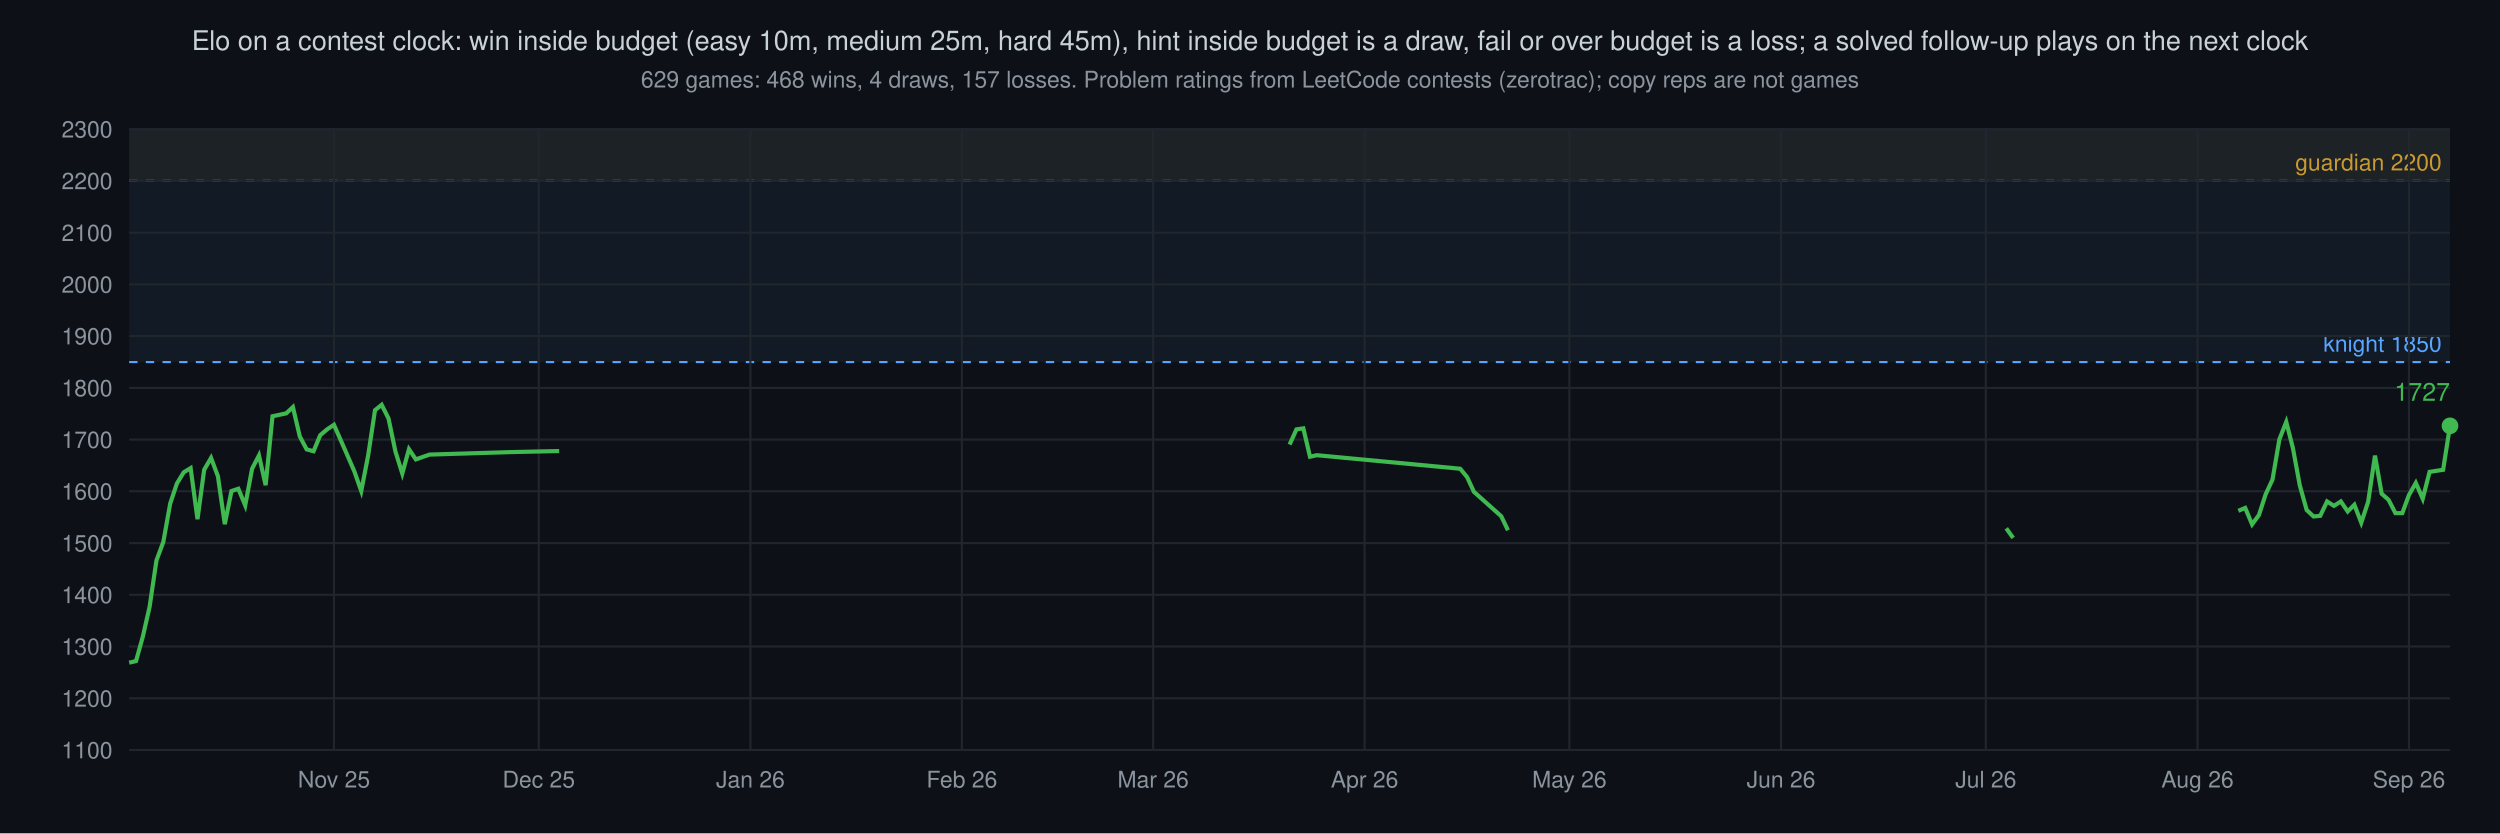
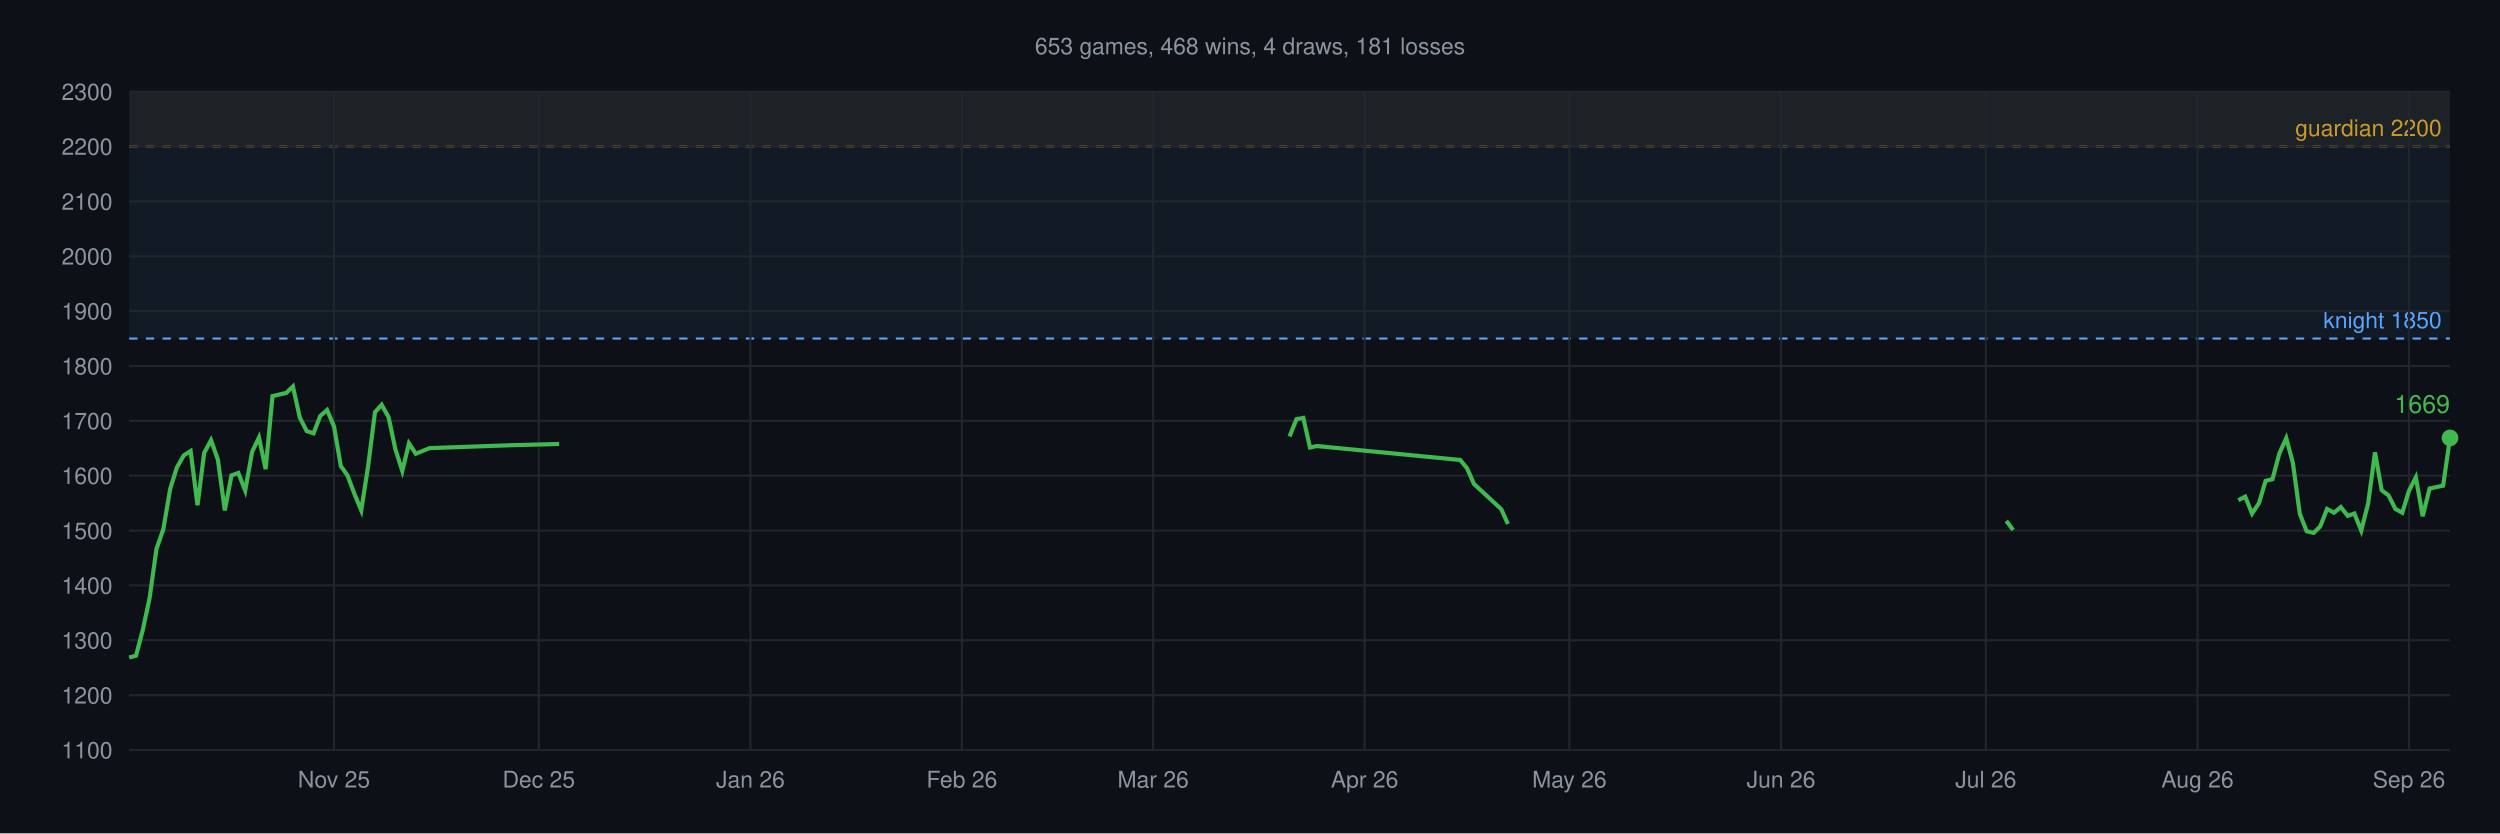
<svg xmlns="http://www.w3.org/2000/svg" viewBox="0 0 1200 400" font-family="Helvetica,sans-serif">
  <rect width="1200" height="400" fill="#0d1117" />
-   <text x="600" y="24" text-anchor="middle" font-size="13" fill="#c9d1d9">Elo on a contest clock: win inside budget (easy 10m, medium 25m, hard 45m), hint inside budget is a draw, fail or over budget is a loss; a solved follow-up plays on the next clock</text>
-   <text x="600" y="42" text-anchor="middle" font-size="11" fill="#8b949e">629 games: 468 wins, 4 draws, 157 losses. Problem ratings from LeetCode contests (zerotrac); copy reps are not games</text>
-   <rect x="62" y="62" width="1114" height="24.8" fill="#d29922" fill-opacity="0.06" />
-   <line x1="62" y1="86.8" x2="1176" y2="86.8" stroke="#d29922" stroke-width="1" stroke-dasharray="4 4" />
-   <text x="1172" y="81.8" text-anchor="end" font-size="11" fill="#d29922">guardian 2200</text>
-   <rect x="62" y="62" width="1114" height="111.8" fill="#58a6ff" fill-opacity="0.06" />
-   <line x1="62" y1="173.8" x2="1176" y2="173.8" stroke="#58a6ff" stroke-width="1" stroke-dasharray="4 4" />
-   <text x="1172" y="168.8" text-anchor="end" font-size="11" fill="#58a6ff">knight 1850</text>
+   <text x="600" y="26" text-anchor="middle" font-size="11" fill="#8b949e">653 games, 468 wins, 4 draws, 181 losses</text>
+   <rect x="62" y="44" width="1114" height="26.3" fill="#d29922" fill-opacity="0.06" />
+   <line x1="62" y1="70.3" x2="1176" y2="70.3" stroke="#d29922" stroke-width="1" stroke-dasharray="4 4" />
+   <text x="1172" y="65.3" text-anchor="end" font-size="11" fill="#d29922">guardian 2200</text>
+   <rect x="62" y="44" width="1114" height="118.5" fill="#58a6ff" fill-opacity="0.06" />
+   <line x1="62" y1="162.5" x2="1176" y2="162.5" stroke="#58a6ff" stroke-width="1" stroke-dasharray="4 4" />
+   <text x="1172" y="157.5" text-anchor="end" font-size="11" fill="#58a6ff">knight 1850</text>
  <line x1="62" y1="360.0" x2="1176" y2="360.0" stroke="#21262d" stroke-width="1" />
  <text x="54" y="364.0" text-anchor="end" font-size="11" fill="#8b949e">1100</text>
-   <line x1="62" y1="335.2" x2="1176" y2="335.2" stroke="#21262d" stroke-width="1" />
-   <text x="54" y="339.2" text-anchor="end" font-size="11" fill="#8b949e">1200</text>
-   <line x1="62" y1="310.3" x2="1176" y2="310.3" stroke="#21262d" stroke-width="1" />
-   <text x="54" y="314.3" text-anchor="end" font-size="11" fill="#8b949e">1300</text>
-   <line x1="62" y1="285.5" x2="1176" y2="285.5" stroke="#21262d" stroke-width="1" />
-   <text x="54" y="289.5" text-anchor="end" font-size="11" fill="#8b949e">1400</text>
-   <line x1="62" y1="260.7" x2="1176" y2="260.7" stroke="#21262d" stroke-width="1" />
-   <text x="54" y="264.7" text-anchor="end" font-size="11" fill="#8b949e">1500</text>
-   <line x1="62" y1="235.8" x2="1176" y2="235.8" stroke="#21262d" stroke-width="1" />
-   <text x="54" y="239.8" text-anchor="end" font-size="11" fill="#8b949e">1600</text>
-   <line x1="62" y1="211.0" x2="1176" y2="211.0" stroke="#21262d" stroke-width="1" />
-   <text x="54" y="215.0" text-anchor="end" font-size="11" fill="#8b949e">1700</text>
-   <line x1="62" y1="186.2" x2="1176" y2="186.2" stroke="#21262d" stroke-width="1" />
-   <text x="54" y="190.2" text-anchor="end" font-size="11" fill="#8b949e">1800</text>
-   <line x1="62" y1="161.3" x2="1176" y2="161.3" stroke="#21262d" stroke-width="1" />
-   <text x="54" y="165.3" text-anchor="end" font-size="11" fill="#8b949e">1900</text>
-   <line x1="62" y1="136.5" x2="1176" y2="136.5" stroke="#21262d" stroke-width="1" />
-   <text x="54" y="140.5" text-anchor="end" font-size="11" fill="#8b949e">2000</text>
-   <line x1="62" y1="111.7" x2="1176" y2="111.7" stroke="#21262d" stroke-width="1" />
-   <text x="54" y="115.7" text-anchor="end" font-size="11" fill="#8b949e">2100</text>
-   <line x1="62" y1="86.8" x2="1176" y2="86.8" stroke="#21262d" stroke-width="1" />
-   <text x="54" y="90.8" text-anchor="end" font-size="11" fill="#8b949e">2200</text>
-   <line x1="62" y1="62.0" x2="1176" y2="62.0" stroke="#21262d" stroke-width="1" />
-   <text x="54" y="66.0" text-anchor="end" font-size="11" fill="#8b949e">2300</text>
-   <line x1="160.3" y1="62" x2="160.3" y2="360" stroke="#21262d" stroke-width="1" />
+   <line x1="62" y1="333.7" x2="1176" y2="333.7" stroke="#21262d" stroke-width="1" />
+   <text x="54" y="337.7" text-anchor="end" font-size="11" fill="#8b949e">1200</text>
+   <line x1="62" y1="307.3" x2="1176" y2="307.3" stroke="#21262d" stroke-width="1" />
+   <text x="54" y="311.3" text-anchor="end" font-size="11" fill="#8b949e">1300</text>
+   <line x1="62" y1="281.0" x2="1176" y2="281.0" stroke="#21262d" stroke-width="1" />
+   <text x="54" y="285.0" text-anchor="end" font-size="11" fill="#8b949e">1400</text>
+   <line x1="62" y1="254.7" x2="1176" y2="254.7" stroke="#21262d" stroke-width="1" />
+   <text x="54" y="258.7" text-anchor="end" font-size="11" fill="#8b949e">1500</text>
+   <line x1="62" y1="228.3" x2="1176" y2="228.3" stroke="#21262d" stroke-width="1" />
+   <text x="54" y="232.3" text-anchor="end" font-size="11" fill="#8b949e">1600</text>
+   <line x1="62" y1="202.0" x2="1176" y2="202.0" stroke="#21262d" stroke-width="1" />
+   <text x="54" y="206.0" text-anchor="end" font-size="11" fill="#8b949e">1700</text>
+   <line x1="62" y1="175.7" x2="1176" y2="175.7" stroke="#21262d" stroke-width="1" />
+   <text x="54" y="179.7" text-anchor="end" font-size="11" fill="#8b949e">1800</text>
+   <line x1="62" y1="149.3" x2="1176" y2="149.3" stroke="#21262d" stroke-width="1" />
+   <text x="54" y="153.3" text-anchor="end" font-size="11" fill="#8b949e">1900</text>
+   <line x1="62" y1="123.0" x2="1176" y2="123.0" stroke="#21262d" stroke-width="1" />
+   <text x="54" y="127.0" text-anchor="end" font-size="11" fill="#8b949e">2000</text>
+   <line x1="62" y1="96.7" x2="1176" y2="96.7" stroke="#21262d" stroke-width="1" />
+   <text x="54" y="100.7" text-anchor="end" font-size="11" fill="#8b949e">2100</text>
+   <line x1="62" y1="70.3" x2="1176" y2="70.3" stroke="#21262d" stroke-width="1" />
+   <text x="54" y="74.3" text-anchor="end" font-size="11" fill="#8b949e">2200</text>
+   <line x1="62" y1="44.0" x2="1176" y2="44.0" stroke="#21262d" stroke-width="1" />
+   <text x="54" y="48.0" text-anchor="end" font-size="11" fill="#8b949e">2300</text>
+   <line x1="160.3" y1="44" x2="160.3" y2="360" stroke="#21262d" stroke-width="1" />
  <text x="160.3" y="378" text-anchor="middle" font-size="11" fill="#8b949e">Nov 25</text>
-   <line x1="258.6" y1="62" x2="258.6" y2="360" stroke="#21262d" stroke-width="1" />
+   <line x1="258.6" y1="44" x2="258.6" y2="360" stroke="#21262d" stroke-width="1" />
  <text x="258.6" y="378" text-anchor="middle" font-size="11" fill="#8b949e">Dec 25</text>
-   <line x1="360.2" y1="62" x2="360.2" y2="360" stroke="#21262d" stroke-width="1" />
+   <line x1="360.2" y1="44" x2="360.2" y2="360" stroke="#21262d" stroke-width="1" />
  <text x="360.2" y="378" text-anchor="middle" font-size="11" fill="#8b949e">Jan 26</text>
-   <line x1="461.7" y1="62" x2="461.7" y2="360" stroke="#21262d" stroke-width="1" />
+   <line x1="461.7" y1="44" x2="461.7" y2="360" stroke="#21262d" stroke-width="1" />
  <text x="461.7" y="378" text-anchor="middle" font-size="11" fill="#8b949e">Feb 26</text>
-   <line x1="553.5" y1="62" x2="553.5" y2="360" stroke="#21262d" stroke-width="1" />
+   <line x1="553.5" y1="44" x2="553.5" y2="360" stroke="#21262d" stroke-width="1" />
  <text x="553.5" y="378" text-anchor="middle" font-size="11" fill="#8b949e">Mar 26</text>
-   <line x1="655.0" y1="62" x2="655.0" y2="360" stroke="#21262d" stroke-width="1" />
+   <line x1="655.0" y1="44" x2="655.0" y2="360" stroke="#21262d" stroke-width="1" />
  <text x="655.0" y="378" text-anchor="middle" font-size="11" fill="#8b949e">Apr 26</text>
-   <line x1="753.3" y1="62" x2="753.3" y2="360" stroke="#21262d" stroke-width="1" />
+   <line x1="753.3" y1="44" x2="753.3" y2="360" stroke="#21262d" stroke-width="1" />
  <text x="753.3" y="378" text-anchor="middle" font-size="11" fill="#8b949e">May 26</text>
-   <line x1="854.9" y1="62" x2="854.9" y2="360" stroke="#21262d" stroke-width="1" />
+   <line x1="854.9" y1="44" x2="854.9" y2="360" stroke="#21262d" stroke-width="1" />
  <text x="854.9" y="378" text-anchor="middle" font-size="11" fill="#8b949e">Jun 26</text>
-   <line x1="953.2" y1="62" x2="953.2" y2="360" stroke="#21262d" stroke-width="1" />
+   <line x1="953.2" y1="44" x2="953.2" y2="360" stroke="#21262d" stroke-width="1" />
  <text x="953.2" y="378" text-anchor="middle" font-size="11" fill="#8b949e">Jul 26</text>
-   <line x1="1054.8" y1="62" x2="1054.8" y2="360" stroke="#21262d" stroke-width="1" />
+   <line x1="1054.8" y1="44" x2="1054.8" y2="360" stroke="#21262d" stroke-width="1" />
  <text x="1054.8" y="378" text-anchor="middle" font-size="11" fill="#8b949e">Aug 26</text>
-   <line x1="1156.3" y1="62" x2="1156.3" y2="360" stroke="#21262d" stroke-width="1" />
+   <line x1="1156.3" y1="44" x2="1156.3" y2="360" stroke="#21262d" stroke-width="1" />
  <text x="1156.3" y="378" text-anchor="middle" font-size="11" fill="#8b949e">Sep 26</text>
-   <polyline points="62.0,318.1 65.3,317.3 68.6,305.4 71.8,291.3 75.1,269.0 78.4,260.1 81.7,241.7 84.9,232.1 88.2,226.7 91.5,224.7 94.8,249.2 98.0,225.5 101.3,219.8 104.6,228.6 107.9,251.6 111.1,235.7 114.4,234.6 117.7,242.6 121.0,225.0 124.3,218.6 127.5,232.9 130.8,199.8 137.4,198.4 140.6,195.4 143.9,209.5 147.2,215.7 150.5,216.6 153.7,208.9 157.0,206.1 160.3,203.9 163.6,211.4 166.8,218.7 170.1,226.3 173.4,235.7 176.7,218.7 180.0,196.9 183.2,194.3 186.5,200.9 189.8,216.7 193.1,227.3 196.3,215.6 199.6,220.5 206.2,218.2 245.5,217.0 268.4,216.5" fill="none" stroke="#3fb950" stroke-width="2" />
-   <polyline points="619.0,213.4 622.3,206.1 625.6,205.6 628.8,219.2 632.1,218.5 700.9,225.0 704.2,229.0 707.5,236.1 720.6,247.8 723.8,254.5" fill="none" stroke="#3fb950" stroke-width="2" />
-   <polyline points="963.0,253.6 966.3,258.2" fill="none" stroke="#3fb950" stroke-width="2" />
-   <polyline points="1074.4,245.2 1077.7,243.8 1081.0,251.7 1084.3,247.2 1087.5,237.3 1090.8,230.2 1094.1,210.9 1097.4,202.5 1100.6,215.1 1103.9,233.0 1107.2,244.8 1110.5,247.9 1113.7,247.6 1117.0,240.7 1120.3,242.8 1123.6,240.7 1126.9,245.5 1130.1,242.3 1133.4,250.9 1136.7,240.9 1140.0,218.7 1143.2,237.0 1146.5,239.9 1149.8,246.3 1153.1,246.3 1156.3,237.6 1159.6,231.8 1162.9,239.4 1166.2,226.5 1172.7,225.5 1176.0,204.4" fill="none" stroke="#3fb950" stroke-width="2" />
-   <circle cx="1176.0" cy="204.4" r="4" fill="#3fb950" />
-   <text x="1176.0" y="192.4" text-anchor="end" font-size="12" fill="#3fb950">1727</text>
+   <polyline points="62.0,315.6 65.3,314.7 68.6,302.1 71.8,287.1 75.1,263.5 78.4,254.0 81.7,234.6 84.9,224.4 88.2,218.6 91.5,216.5 94.8,242.5 98.0,217.4 101.3,211.3 104.6,220.7 107.9,245.0 111.1,228.2 114.4,227.0 117.7,235.5 121.0,216.9 124.3,210.0 127.5,225.2 130.8,190.1 137.4,188.6 140.6,185.5 143.9,200.4 147.2,206.9 150.5,208.0 153.7,199.7 157.0,196.8 160.3,204.6 163.6,223.7 166.8,228.2 170.1,237.0 173.4,245.0 176.7,223.7 180.0,197.8 183.2,194.3 186.5,200.2 189.8,215.7 193.1,226.1 196.3,212.8 199.6,217.8 206.2,215.1 245.5,213.7 268.4,213.1" fill="none" stroke="#3fb950" stroke-width="2" />
+   <polyline points="619.0,209.5 622.3,201.2 625.6,200.6 628.8,214.8 632.1,214.1 700.9,220.8 704.2,224.8 707.5,232.3 720.6,244.4 723.8,251.5" fill="none" stroke="#3fb950" stroke-width="2" />
+   <polyline points="963.0,250.0 966.3,254.4" fill="none" stroke="#3fb950" stroke-width="2" />
+   <polyline points="1074.4,240.1 1077.7,238.4 1081.0,246.5 1084.3,241.5 1087.5,230.8 1090.8,230.0 1094.1,217.6 1097.4,210.3 1100.6,222.3 1103.9,246.6 1107.2,255.0 1110.5,255.8 1113.7,252.7 1117.0,244.3 1120.3,246.1 1123.6,243.4 1126.9,247.6 1130.1,246.5 1133.4,254.7 1136.7,241.7 1140.0,217.1 1143.2,235.3 1146.5,237.8 1149.8,244.3 1153.1,246.1 1156.3,235.6 1159.6,229.1 1162.9,247.8 1166.2,234.5 1172.7,233.1 1176.0,210.2" fill="none" stroke="#3fb950" stroke-width="2" />
+   <circle cx="1176.0" cy="210.2" r="4" fill="#3fb950" />
+   <text x="1176.0" y="198.2" text-anchor="end" font-size="12" fill="#3fb950">1669</text>
</svg>
